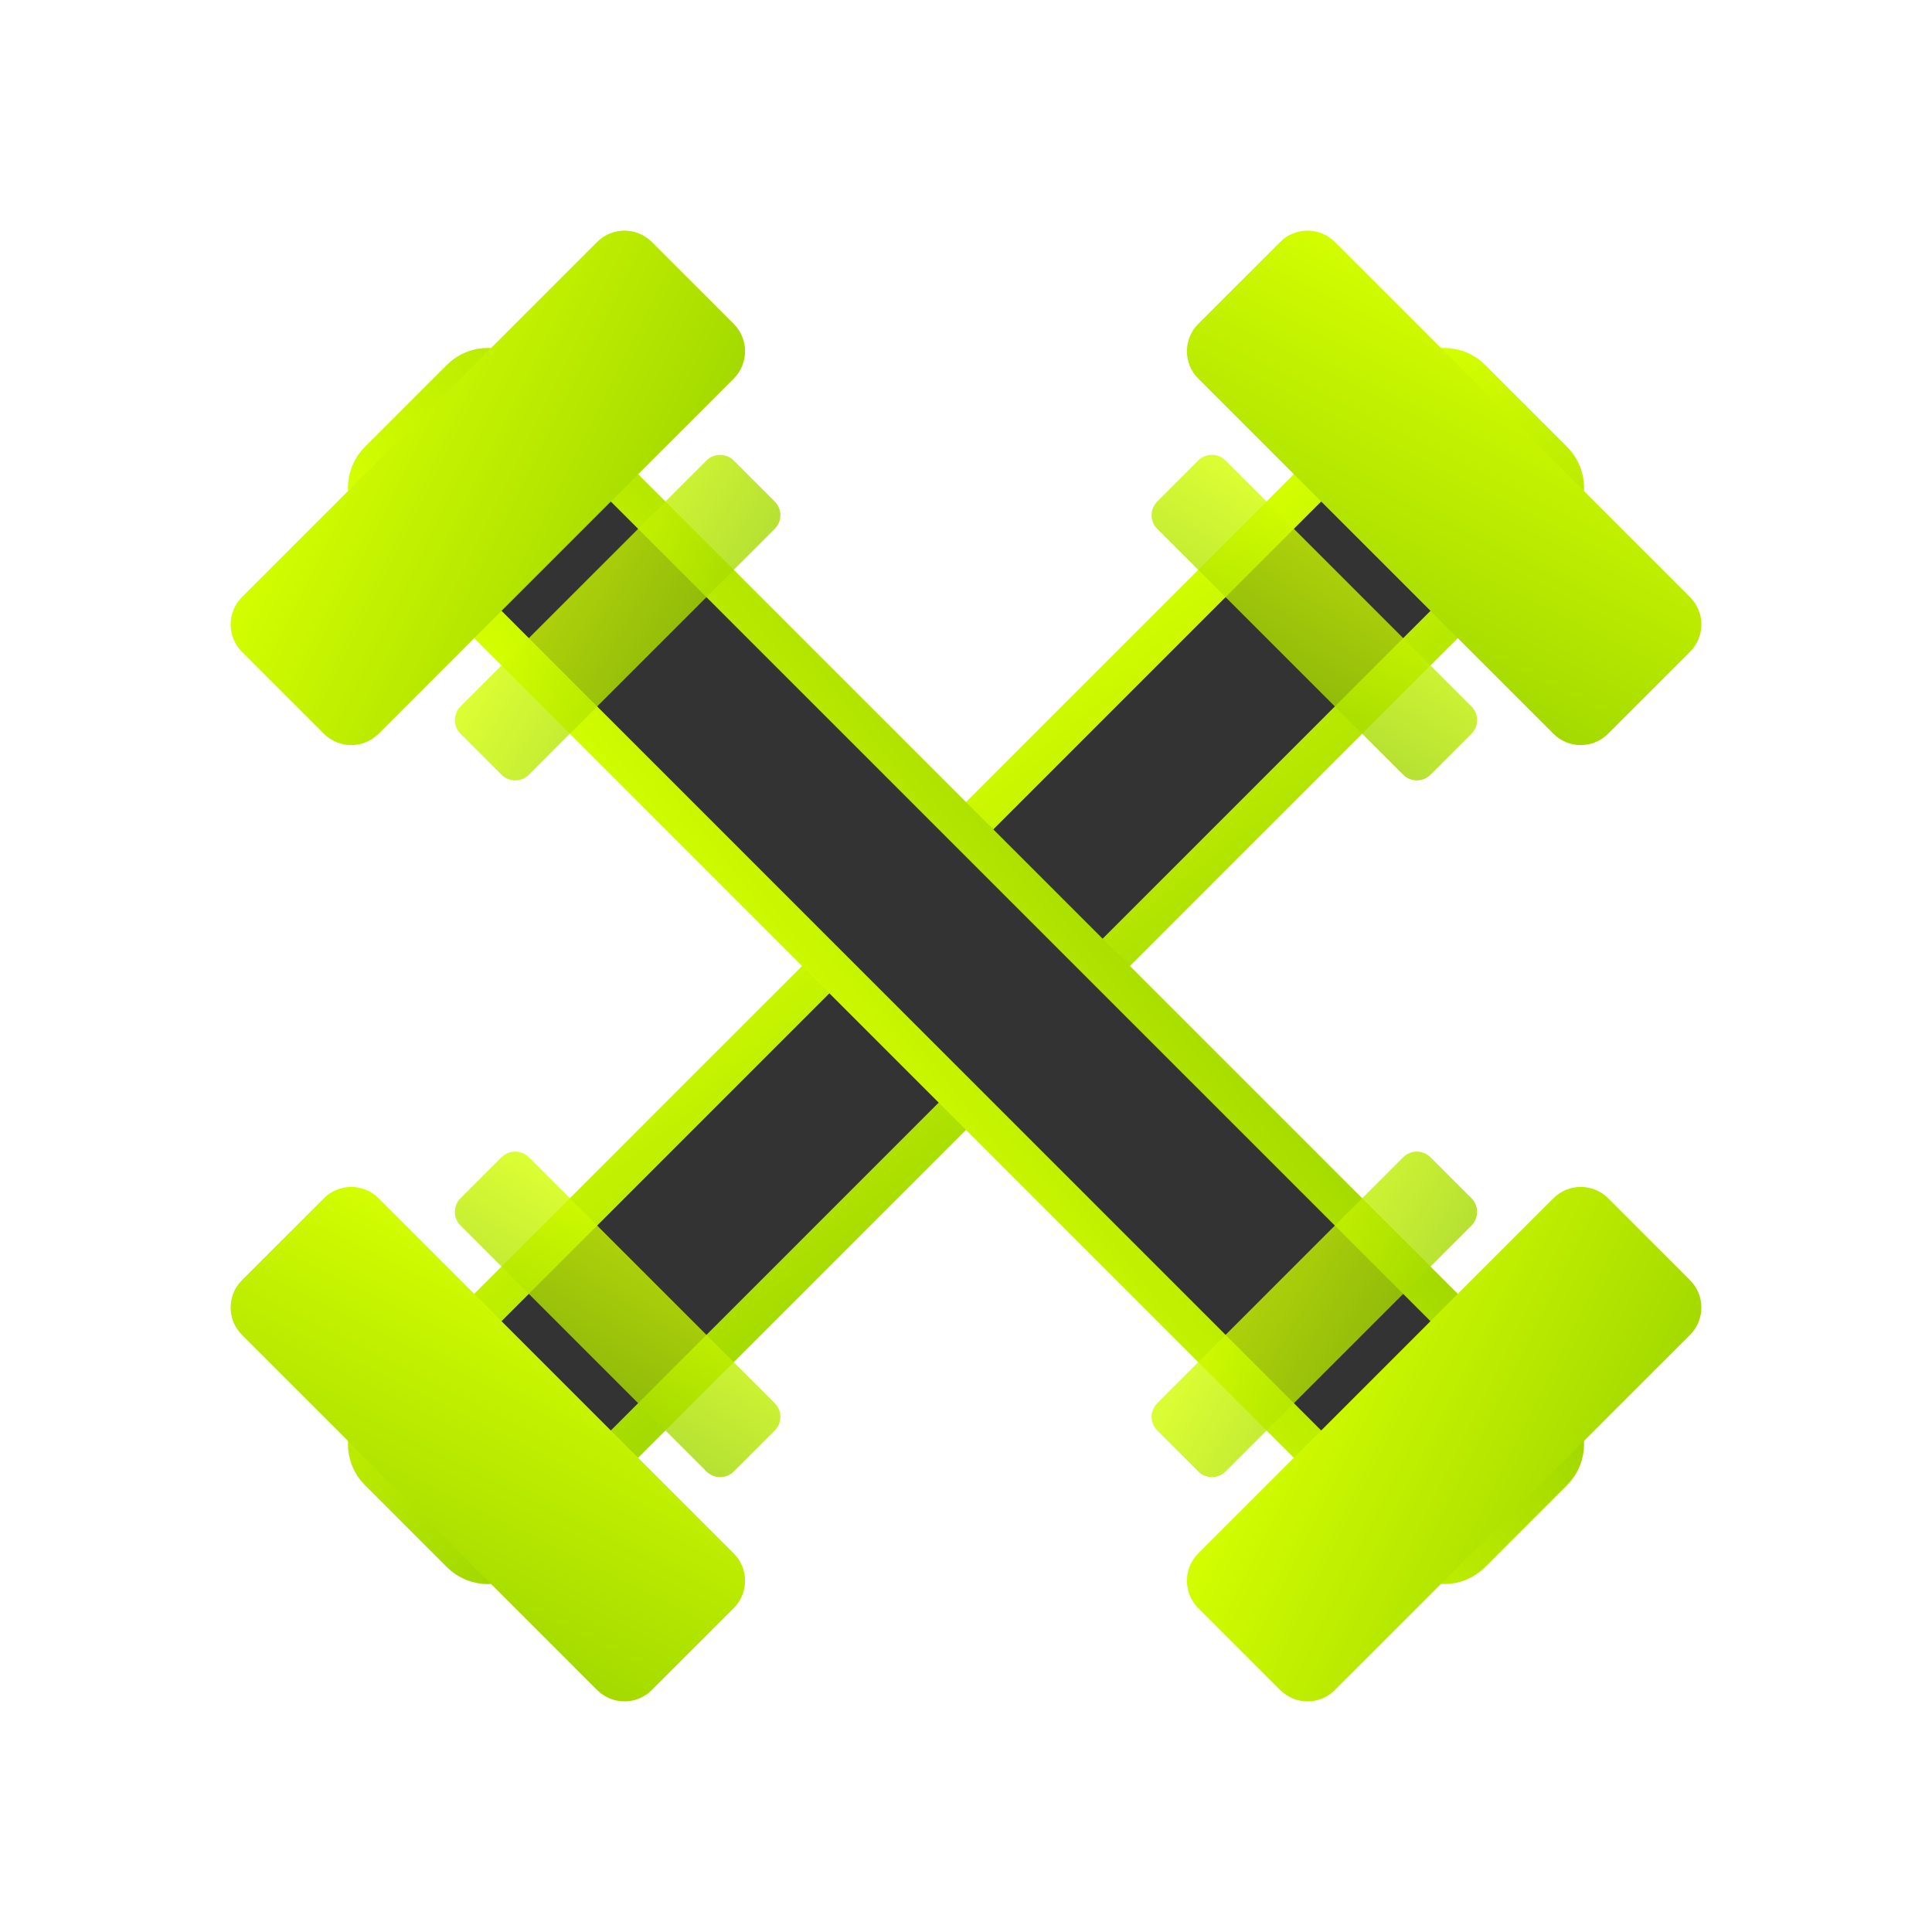
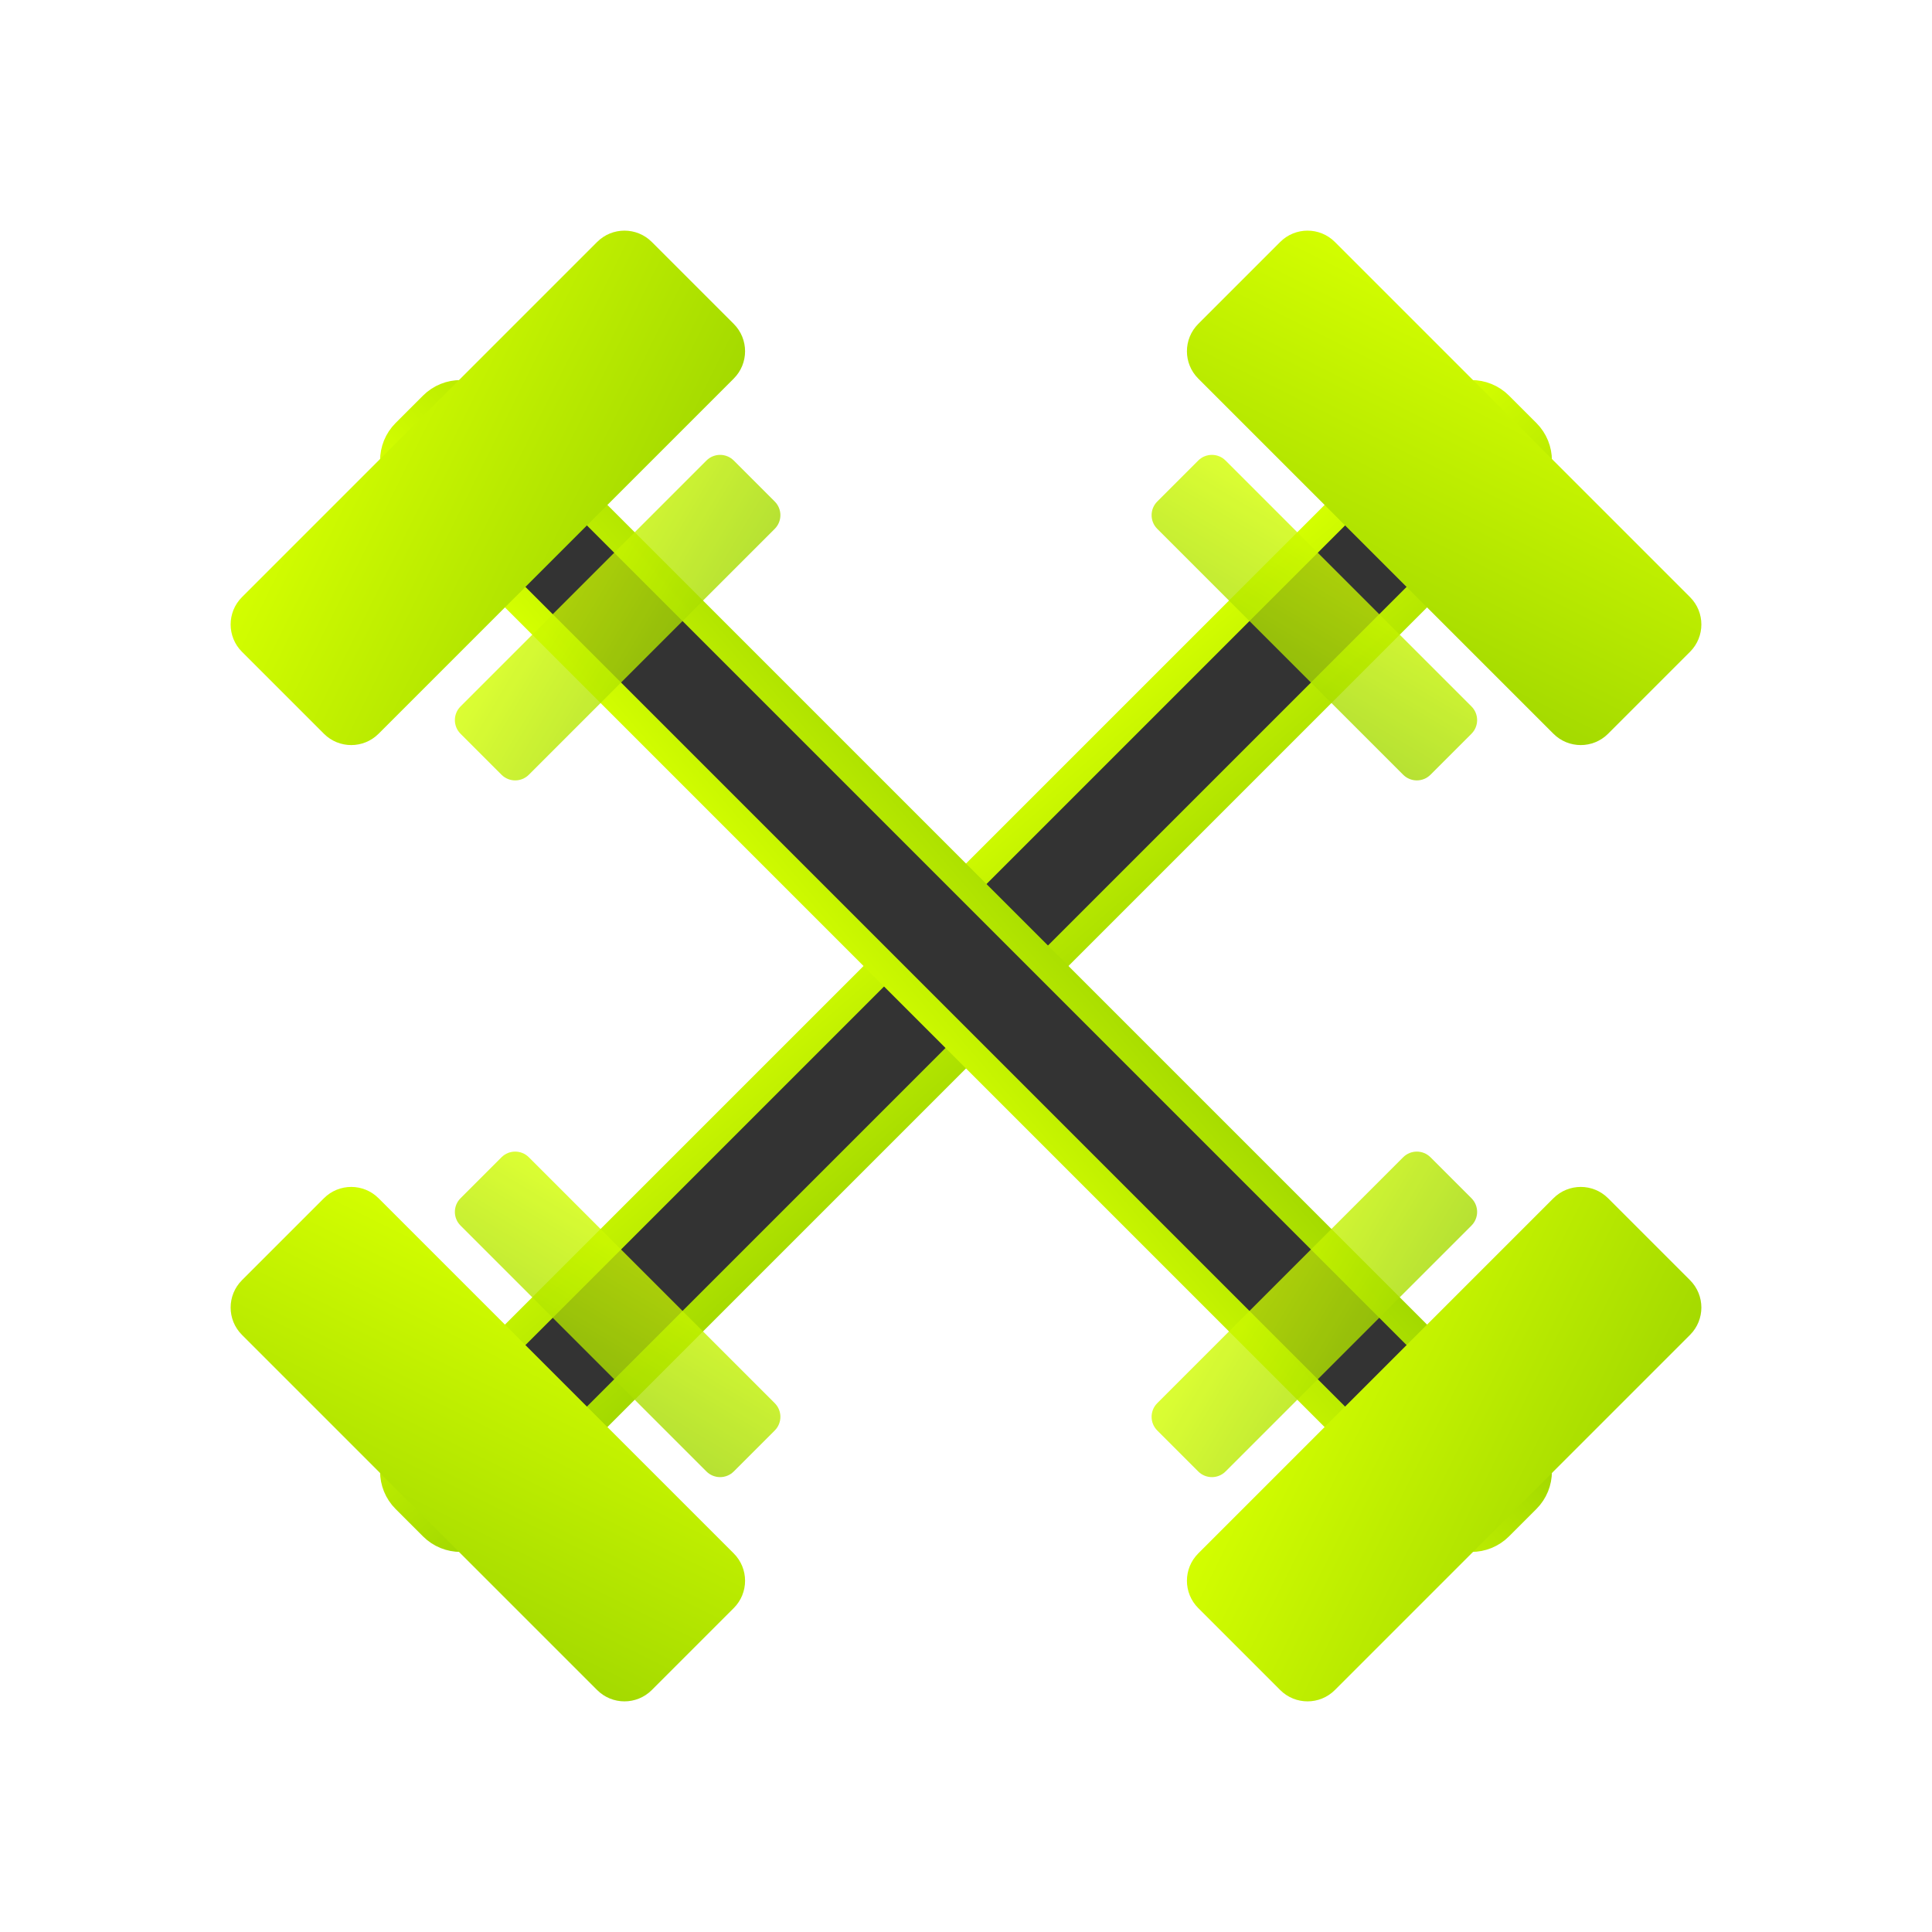
<svg xmlns="http://www.w3.org/2000/svg" viewBox="0 0 100 100" fill="none">
  <defs>
    <linearGradient id="gymGradient" x1="0%" y1="0%" x2="100%" y2="100%">
      <stop offset="0%" style="stop-color:#D4FF00;stop-opacity:1" />
      <stop offset="100%" style="stop-color:#A3D900;stop-opacity:1" />
    </linearGradient>
  </defs>
  <g transform="translate(50,50) rotate(45) translate(-50,-50)">
-     <rect x="45" y="10" width="10" height="80" rx="2" fill="#333" stroke="url(#gymGradient)" stroke-width="2" />
+     <rect x="47" y="10" width="6" height="80" rx="2" fill="#333" stroke="url(#gymGradient)" stroke-width="1.5" />
    <rect x="35" y="10" width="30" height="10" rx="2" fill="url(#gymGradient)" />
    <rect x="40" y="22" width="20" height="5" rx="1" fill="url(#gymGradient)" opacity="0.8" />
    <rect x="35" y="80" width="30" height="10" rx="2" fill="url(#gymGradient)" />
    <rect x="40" y="73" width="20" height="5" rx="1" fill="url(#gymGradient)" opacity="0.8" />
  </g>
  <g transform="translate(50,50) rotate(-45) translate(-50,-50)">
-     <rect x="45" y="10" width="10" height="80" rx="2" fill="#333" stroke="url(#gymGradient)" stroke-width="2" />
+     <rect x="47" y="10" width="6" height="80" rx="2" fill="#333" stroke="url(#gymGradient)" stroke-width="1.5" />
    <rect x="35" y="10" width="30" height="10" rx="2" fill="url(#gymGradient)" />
    <rect x="40" y="22" width="20" height="5" rx="1" fill="url(#gymGradient)" opacity="0.8" />
    <rect x="35" y="80" width="30" height="10" rx="2" fill="url(#gymGradient)" />
    <rect x="40" y="73" width="20" height="5" rx="1" fill="url(#gymGradient)" opacity="0.8" />
  </g>
</svg>
